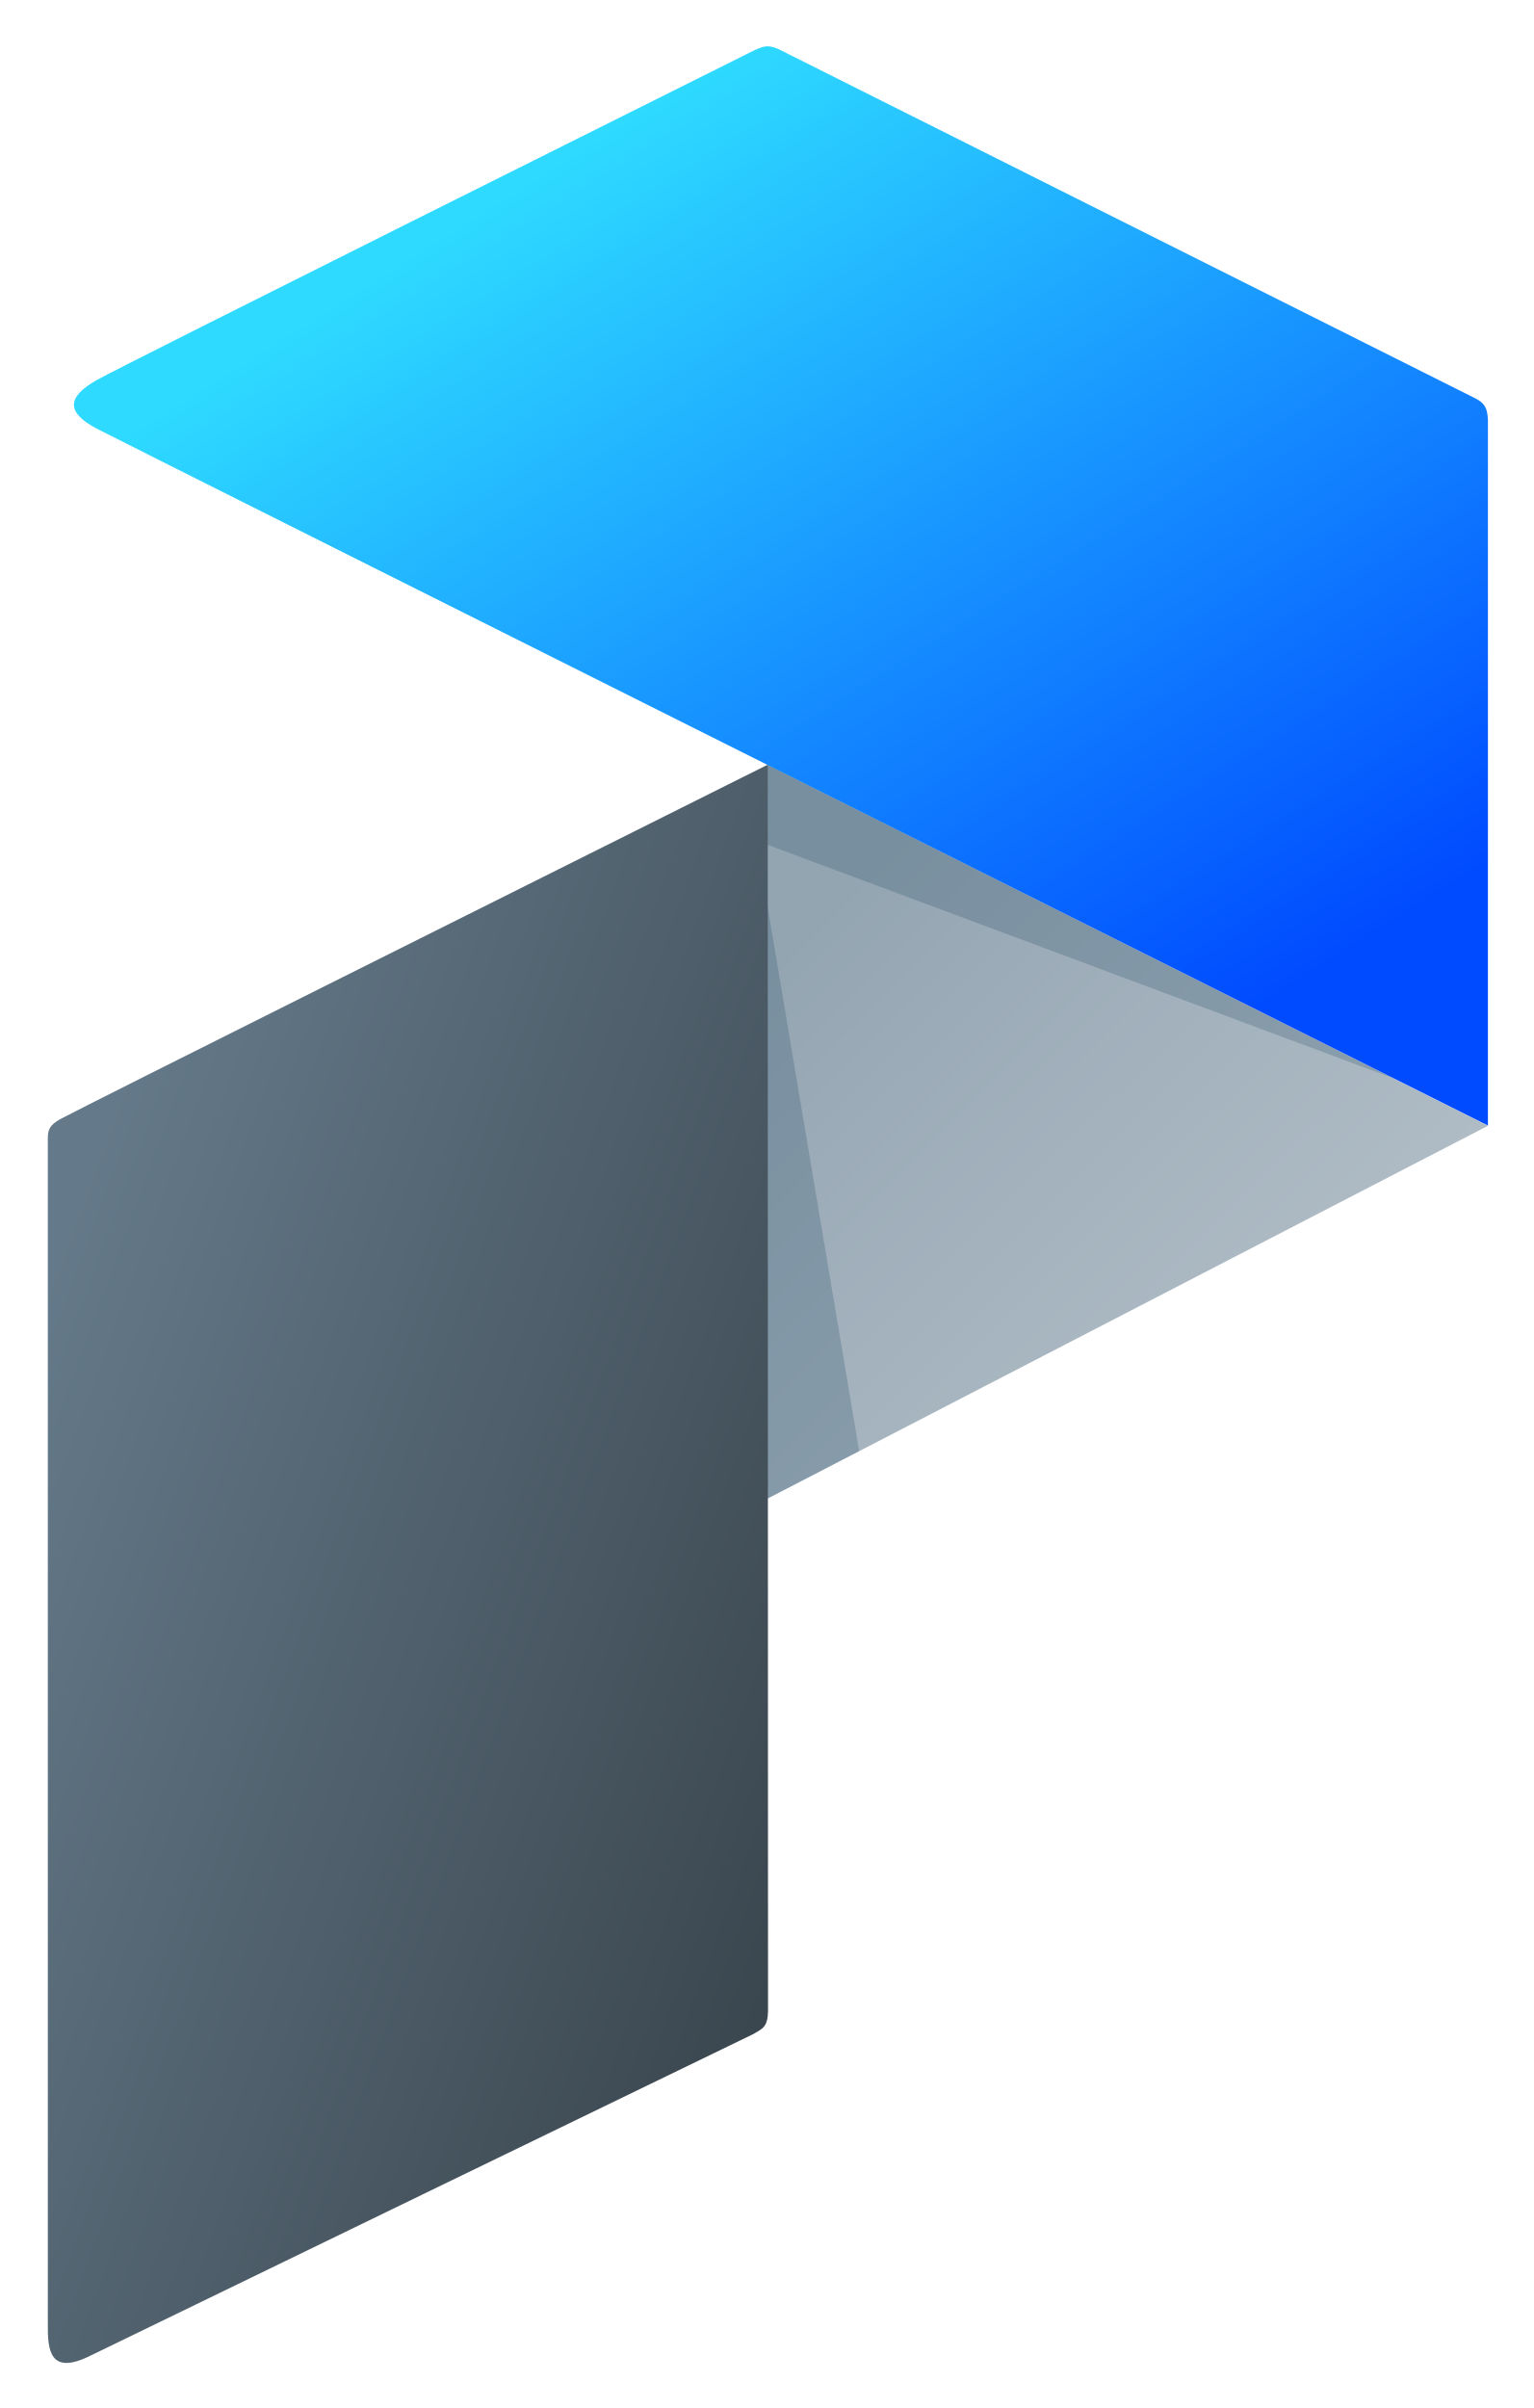
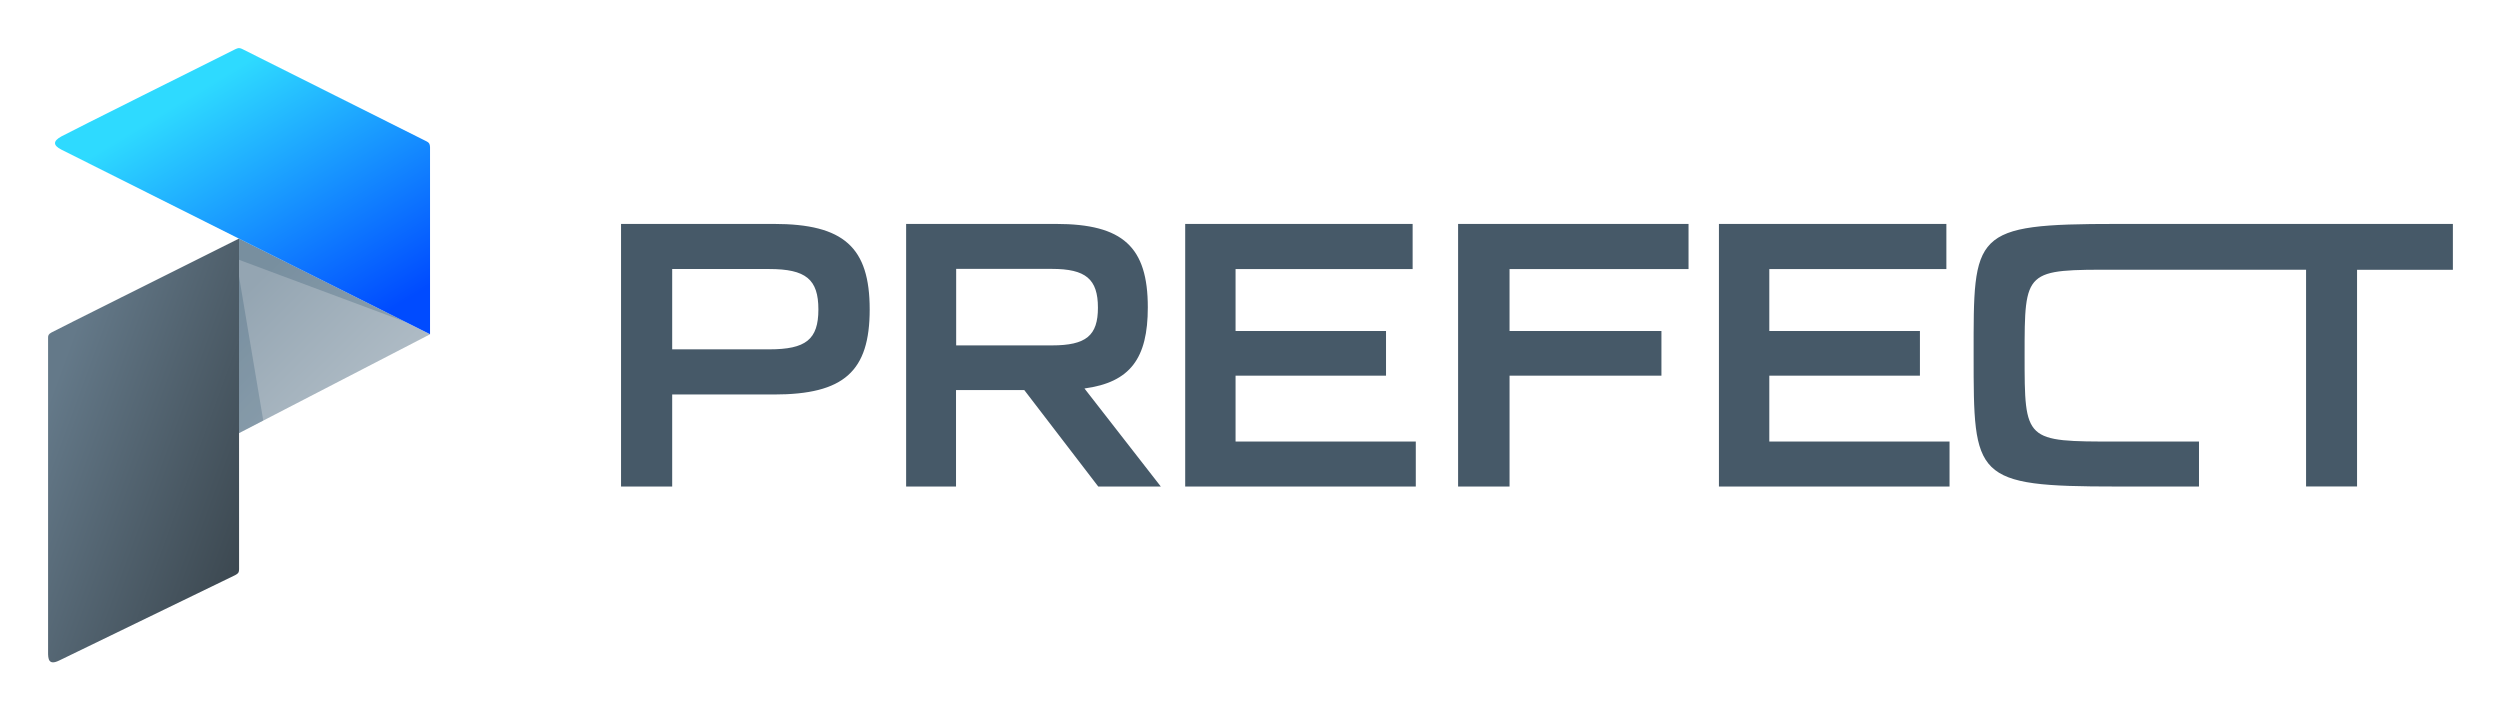
- <svg xmlns="http://www.w3.org/2000/svg" role="img" viewBox="-15.89 -15.39 509.78 800.28">
+ <svg xmlns="http://www.w3.org/2000/svg" role="img" viewBox="-32.50 -32.50 1690.00 480.00">
  <defs>
-     <linearGradient id="a" x1="419.74" x2="419.01" y1="111.15" y2="110.4" gradientTransform="matrix(231.75 0 0 235.91 -96861.74 -25743.15)" gradientUnits="userSpaceOnUse">
+     <linearGradient id="a" x1="5925.28" x2="5924.89" y1="534.25" y2="533.85" gradientTransform="matrix(231.75 0 0 235.91 -1372961.36 -125777.07)" gradientUnits="userSpaceOnUse">
      <stop offset="0" stop-color="#b4c0c9" />
      <stop offset="1" stop-color="#94a5b2" />
    </linearGradient>
-     <linearGradient id="b" x1="1112.08" x2="1113.18" y1="-117.47" y2="-116.57" gradientTransform="matrix(231.6 0 0 513.83 -257268.05 60814.69)" gradientUnits="userSpaceOnUse">
+     <linearGradient id="b" x1="6618.38" x2="6618.97" y1="304.86" y2="305.34" gradientTransform="matrix(231.6 0 0 513.83 -1527896.91 -155305.48)" gradientUnits="userSpaceOnUse">
      <stop offset="0" stop-color="#647989" />
      <stop offset="1" stop-color="#2f383e" />
    </linearGradient>
-     <linearGradient id="c" x1="1114.1" x2="1114.7" y1="-118.86" y2="-118.13" gradientTransform="matrix(454.75 0 0 346.97 -506215.42 41405.57)" gradientUnits="userSpaceOnUse">
+     <linearGradient id="c" x1="6622.13" x2="6622.45" y1="304.28" y2="304.68" gradientTransform="matrix(454.75 0 0 346.97 -3006419.68 -104394.62)" gradientUnits="userSpaceOnUse">
      <stop offset="0" stop-color="#2edaff" />
      <stop offset="1" stop-color="#004bff" />
    </linearGradient>
  </defs>
-   <path fill="url(#a)" fill-rule="evenodd" d="M478.73 358.76L239.22 238.75 239.22 482.67 478.73 358.76z" />
-   <path fill="#0d3958" fill-opacity=".2" fill-rule="evenodd" d="M269.72 466.87L239.22 285.56 239.22 482.67 269.72 466.87zM448.03 343.26L239.22 238.75 239.22 265.35 448.03 343.26z" />
-   <path fill="url(#b)" fill-rule="evenodd" d="M275.31,887.71c.5-.3,220-106.71,220.21-106.81,3-1.8,4.7-2.3,4.8-7.6,0-.5-.1-414.22-.1-414.22-93,46.5-223.91,111.8-235.21,117.81-3.6,2-4.1,3.7-4.1,6.3V877C260.81,885.91,261.41,894.71,275.31,887.71Z" transform="translate(-260.9 -120.33)" />
-   <path fill="url(#c)" fill-rule="evenodd" d="M739.63,244.37V479S292.81,255.47,277.31,247.47c-10.3-5.4-10.3-10.5,0-16.3,9.5-5.3,190.81-95.7,218.61-109.6,3.6-1.6,4.7-1.6,7.9-.3l231.31,115.9c3.3,1.6,4.3,3.2,4.5,7.2Z" transform="translate(-260.9 -120.33)" />
+   <path fill="#465968" fill-rule="evenodd" d="M387.32 296.38V118.87h103.32c47.32 0 64.77 15.84 64.77 57.81s-17.45 57.5-64.77 57.5H421.9v62.2zm34.58-92.72h65.53c24.84 0 33.3-6.64 33.3-27s-8.46-27.3-33.3-27.3H421.9zm158.14 92.72V118.87h101.28c45.4 0 62.1 15.63 62.1 56.42 0 34.48-11.88 50.64-42.82 54.82l51.6 66.27h-42.29l-50-65.2h-46.14v65.2zm33.83-95.39h64.67c23.23 0 31.16-6.64 31.16-25.49 0-19.37-8.25-26.23-31.16-26.23h-64.67zm154.82 95.39V118.87h153.75v30.51h-119.7v41.86h101.71v30.2H802.74v44.54h121.84v30.4zm184.48 0V118.87h155.78v30.51h-121v41.86h102.68v30.2H987.96v74.94zm176.33 0V118.87h153.75v30.51h-119.7v41.86h101.82v30.2h-101.82v44.54h121.84v30.4zm340.37-177.51h155.78v31h-64.78v146.46h-34.47V149.82h-128.27c-61.88 0-62-.54-62 57.81s0 58.36 62 58.36h55.89v30.4h-55.89c-96.46 0-96.46-5.78-96.46-88.76s-1.4-88.75 96.46-88.75z" />
+   <path fill="url(#a)" fill-rule="evenodd" d="M258.2 193.49l-129.18-64.72v131.55l129.18-66.83z" />
+   <path fill="#0d3958" fill-opacity=".2" fill-rule="evenodd" d="M145.47 251.8l-16.45-97.79v106.31l16.45-8.52zm96.17-66.67l-112.62-56.36v14.35l112.62 42.01z" />
+   <path fill="url(#b)" fill-rule="evenodd" d="M4914.57 1570.06c.27-.16 118.66-57.55 118.76-57.61 1.62-1 2.54-1.24 2.59-4.09 0-.27-.05-223.41-.05-223.41-50.16 25.08-120.76 60.3-126.86 63.54-1.94 1.08-2.21 2-2.21 3.4v212.4c-.05 4.8.27 9.54 7.77 5.77z" transform="translate(-4906.8 -1156.18)" />
+   <path fill="url(#c)" fill-rule="evenodd" d="M5165 1223.09v126.53s-241-120.55-249.34-124.86c-5.56-2.91-5.56-5.67 0-8.79 5.12-2.86 102.91-51.62 117.9-59.12 1.94-.86 2.54-.86 4.26-.16l124.76 62.51c1.78.87 2.32 1.73 2.42 3.89z" transform="translate(-4906.8 -1156.18)" />
</svg>
